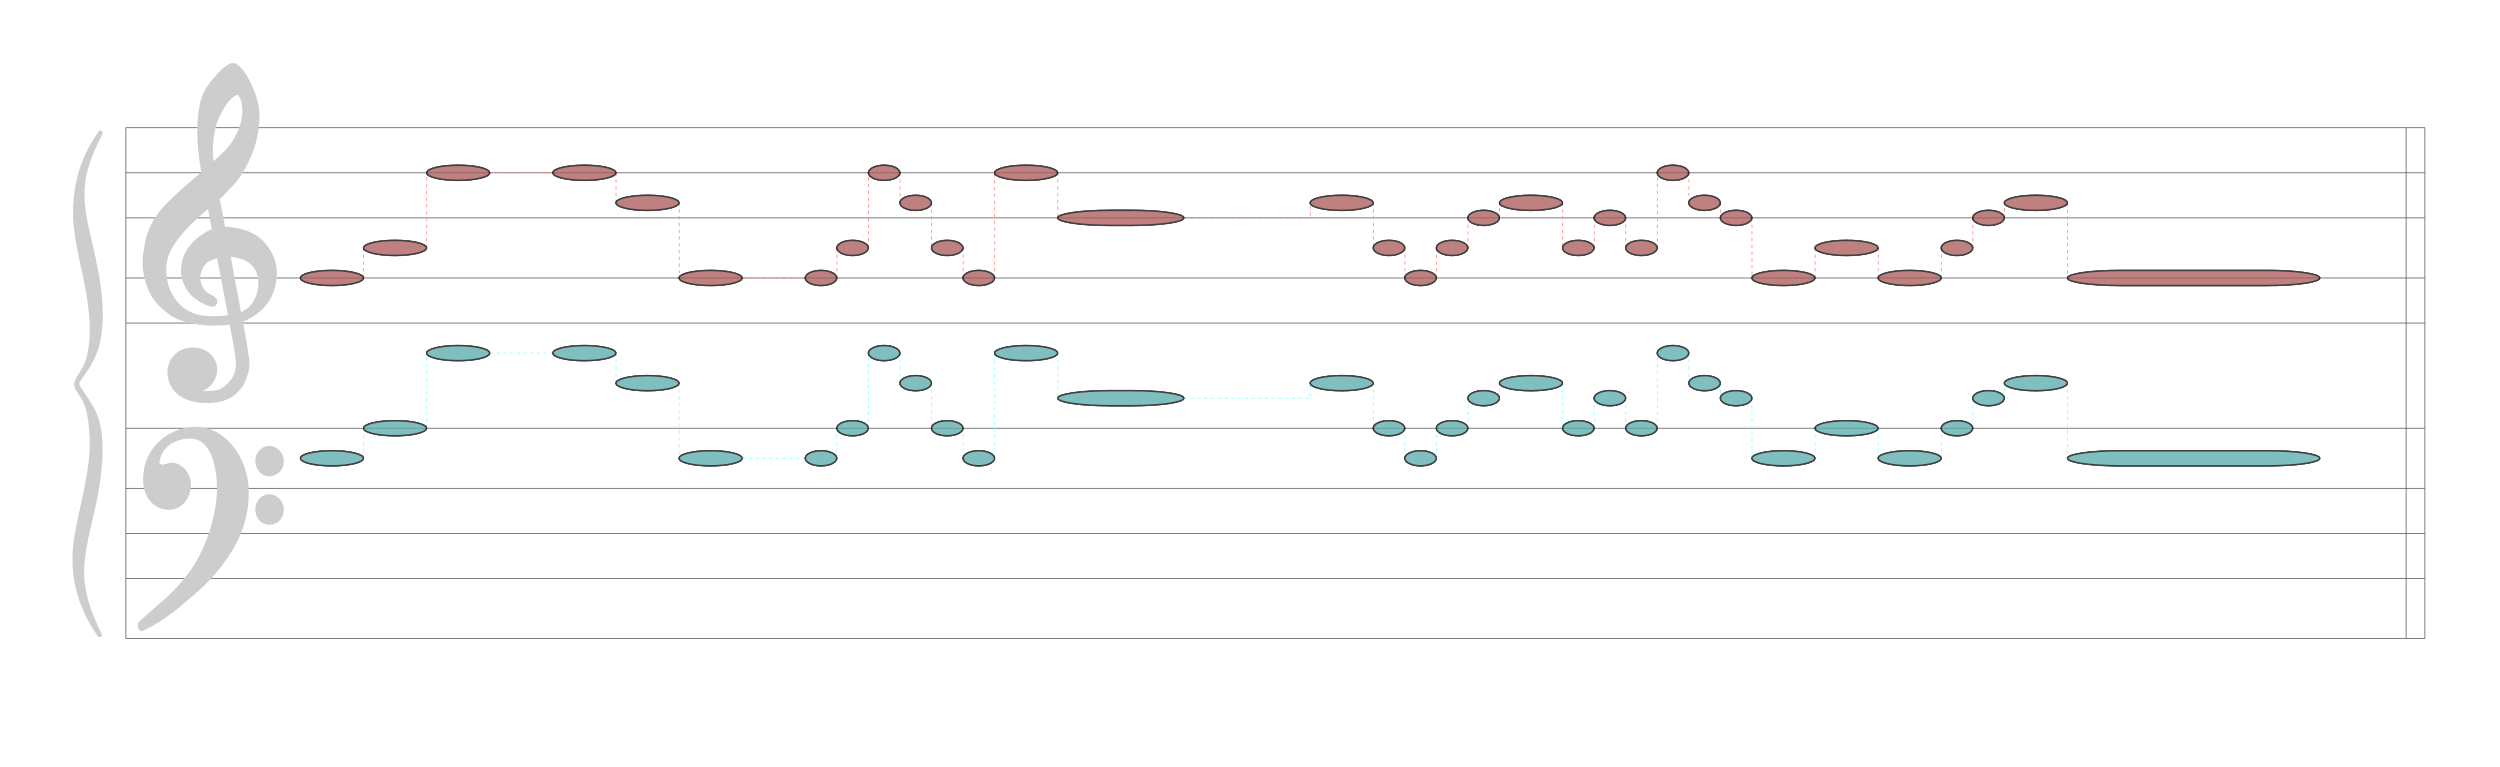
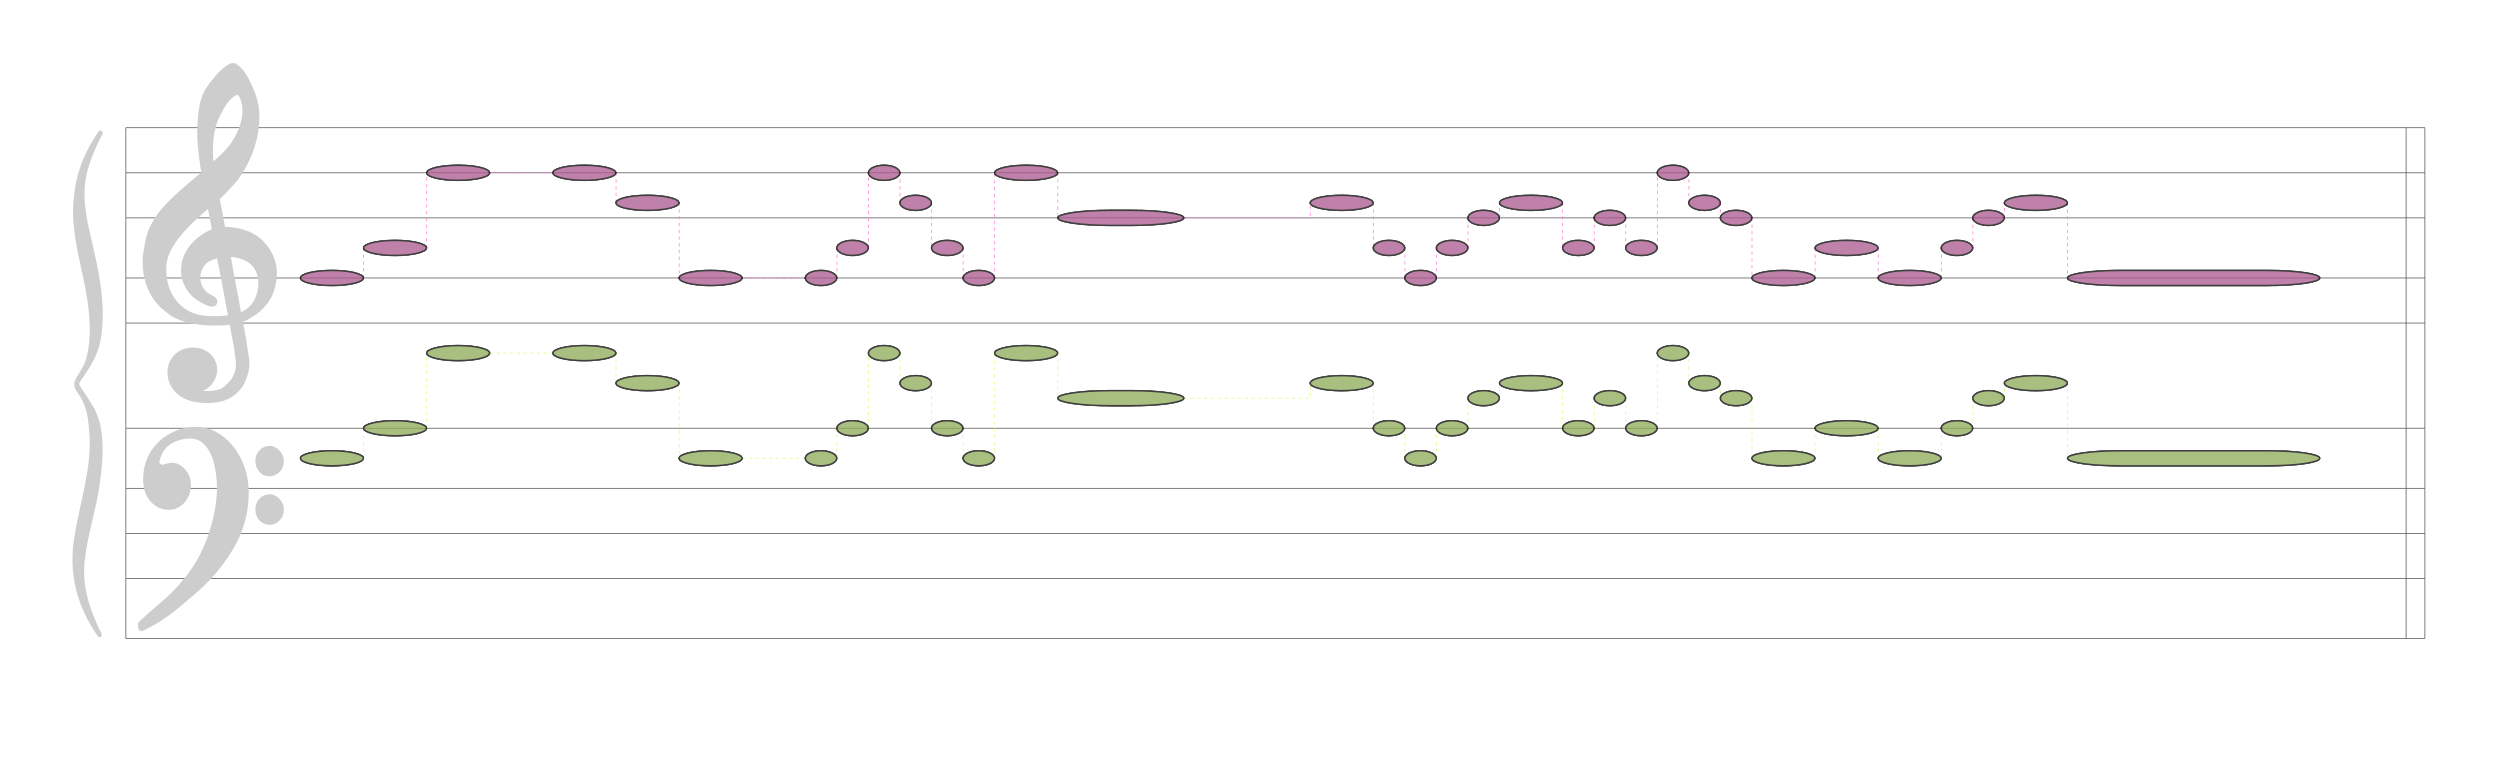
<svg xmlns="http://www.w3.org/2000/svg" version="1.1" viewPort="0 40 38.395 41" viewBox="-200 -50 1663.82 510" width="1663.82" height="510">
  <filter id="constantOpacity">
    <feComponentTransfer>
      <feFuncA type="table" tableValues="0 .5 .5" />
    </feComponentTransfer>
  </filter>
  <g transform="scale(35, -10) translate(0, -81)">
    <g class="staff-lines" stroke-width="0.5" stroke="#555555">
      <path vector-effect="non-scaling-stroke" d="M-3.321 64.5 L40.395 64.5" />
      <path vector-effect="non-scaling-stroke" d="M-3.321 67.5 L40.395 67.5" />
      <path vector-effect="non-scaling-stroke" d="M-3.321 71.5 L40.395 71.5" />
      <path vector-effect="non-scaling-stroke" d="M-3.321 74.5 L40.395 74.5" />
      <path vector-effect="non-scaling-stroke" d="M-3.321 77.5 L40.395 77.5" />
      <path vector-effect="non-scaling-stroke" d="M-3.321 43.5 L40.395 43.5" />
      <path vector-effect="non-scaling-stroke" d="M-3.321 47.5 L40.395 47.5" />
      <path vector-effect="non-scaling-stroke" d="M-3.321 50.5 L40.395 50.5" />
      <path vector-effect="non-scaling-stroke" d="M-3.321 53.5 L40.395 53.5" />
      <path vector-effect="non-scaling-stroke" d="M-3.321 57.5 L40.395 57.5" />
      <path vector-effect="non-scaling-stroke" d="M40.038,43.5 L40.038,77.5" />
      <path vector-effect="non-scaling-stroke" d="M40.395,43.5 L40.395,77.5" />
      <path vector-effect="non-scaling-stroke" d="M-3.321,43.5 L-3.321,77.5 z" />
    </g>
    <g transform="scale(0.714286, 1)">
      <g vector-effect="non-scaling-stroke" class="treble-clef" stroke="#cdcdcd" stroke-width="3" fill="#cdcdcd" transform="translate(-17.25, 5.15) scale(0.06, 0.07)">
        <path vector-effect="non-scaling-stroke" d="M250.026,1080.111c-2.375-5.813-4.501-12.037-5.616-19.656c-1.07-7.32-1.387-15.609-1.62-23.113    c-0.426-13.713,0.409-28.548,1.296-41.038c0.132-1.861,0.517-3.882,0.432-5.183c-0.118-1.794-1.622-3.834-2.484-5.401    c-4.551-8.266-9.023-16.291-13.176-25.488c-3.56-7.883-6.46-16.235-8.316-27.648c-1.087-6.682-1.406-14.26-2.053-21.816   c0-3.313,0-6.623,0-9.936c0.817-17.854,4.099-30.916,9.396-39.743c1.084-1.808,2.228-3.951,3.24-5.186    c6.218-7.579,16.081-9.873,25.812-7.343c0.598-8.887,1.858-19.53,2.376-28.944c0.193-3.49,0.54-7.194,0.54-10.368    c-0.003-13.193-3.44-20.603-7.452-26.135c-3.645-2.613-9.925-3.099-13.176,0.43c4.904-0.174,8.174,5.425,9.612,12.744    c2.427,12.351-1.738,24.386-7.344,25.918c-8.458,2.316-13.738-12.691-11.556-28.295c1.622-11.598,6.603-18.42,13.176-19.655    c5.073-0.956,10.149,0.426,13.608,5.399c1.988,2.858,4.009,7.685,4.968,11.879c1.246,5.448,2.18,12.212,2.16,18.792    c-0.01,3.246-0.453,6.761-0.648,10.152c-0.614,10.689-1.579,19.729-2.376,29.812c6.095,5.437,10.941,13.432,13.392,25.704    c1.302,6.52,2.035,15.517,1.727,23.111c-0.375,9.302-2.565,17.712-5.183,23.975c-3.863,9.248-9.852,13.985-17.604,14.257    c-0.849,9.749-1.633,19.633-2.593,29.159c2.376,4.619,4.55,9.643,6.805,14.906c2.185,5.095,3.892,11.286,5.508,17.712    c2.98,11.855,5.576,29.004,5.4,46.44c-0.102,10.157-1.538,19.319-3.24,27.215c-1.691,7.847-3.557,15.81-6.912,20.089    c-0.36,0-0.72,0-1.08,0C254.113,1090.306,252.068,1085.104,250.026,1080.111z M248.19,997.6    c-1.362,15.429-0.295,36.475,2.7,48.384c1.367,5.441,2.426,10.329,4.428,15.122c0.854,2.04,3.006,5.909,4.104,5.83    c2.104-0.153,3.064-9.245,3.24-13.824c0.542-14.092-2.623-28.387-5.832-37.366C254.247,1008.515,250.911,1002.572,248.19,997.6z     M249.27,935.823c-6.565-5.809-13.02-17.569-13.716-34.776c-0.425-10.517,1.463-18.693,3.888-24.624    c1.422-3.478,3.789-6.692,6.156-9.072c1.287-1.293,4.09-3.666,3.996,1.296c-0.048,2.584-2.504,4.06-3.888,6.263    c-2.557,4.079-4.489,12.399-3.348,21.385c0.481,3.784,1.636,7.983,2.808,10.153c1.458,2.697,3.725,4.34,6.048,5.615    c1.987-19.137,3.451-39.323,5.292-58.753c-4.493-1.347-9.224-1.49-13.068-0.213c-6.922,2.298-11.753,12.045-14.256,23.111    c-1.838,8.128-2.944,20.546-1.837,31.752c0.529,5.353,1.939,11.271,3.348,15.984c4.113,13.751,11.055,26.606,16.308,36.289    C247.971,952.523,248.466,943.862,249.27,935.823z M260.286,855.473c-1.479,19.361-3.545,38.701-4.86,57.671    c5.07-0.638,9.023-3.541,11.556-9.718c4.25-10.369,3.378-29.217-0.648-39.53C264.924,860.283,262.694,856.868,260.286,855.473z" />
      </g>
      <g class="bass-clef" fill="#cdcdcd" stroke="#cdcdcd" transform="scale(1.02, 1) translate(-0.25, 0.25)" stroke-width="3">
        <g transform="matrix(0.1835537,0,0,0.1830159,-98.29797,-1128.841)">
          <path vector-effect="non-scaling-stroke" d="M514.308,6407.837c3.419,4.086,5.655,9.64,7.124,12.803     c2.204,4.648,4.046,10.097,5.538,16.384c1.492,6.287,2.238,13.068,2.238,20.385c0,4.115-0.338,7.925-0.991,11.507     c-0.653,3.543-1.527,6.4-2.647,8.459c-1.108,2.095-2.297,3.125-3.545,3.125c-1.142,0-2.262-0.687-3.369-2.135     c-1.119-1.41-2.029-3.505-2.752-6.325c-0.711-2.819-1.073-6.135-1.073-9.982c0-3.011,0.326-5.411,0.968-7.317     c0.653-1.867,1.446-2.78,2.379-2.78c0.513,0,0.991,0.342,1.422,1.104c0.431,0.724,0.769,1.753,1.014,3.011     c0.245,1.257,0.373,2.628,0.373,4.077c0,2.019-0.245,3.733-0.735,5.144c-0.501,1.41-1.049,2.132-1.667,2.132     c-0.21,0-0.466-0.152-0.781-0.38c-0.303-0.229-0.501-0.342-0.571-0.342c-0.14,0-0.292,0.152-0.466,0.495     c-0.175,0.342-0.268,0.799-0.292,1.41c0.07,0.495,0.117,0.838,0.117,1.104c0.338,2.896,0.944,4.953,1.796,6.249     c0.863,1.258,1.784,1.905,2.763,1.905c1.014,0,1.83-0.953,2.46-2.858c0.63-1.943,1.073-4.344,1.329-7.277     c0.268-2.896,0.396-5.981,0.396-9.22c-0.035-3.468-0.221-7.125-0.583-10.897c-0.361-3.81-0.804-7.163-1.317-10.059     c-0.653-3.925-1.458-7.468-2.414-10.593c-0.956-3.124-1.889-5.752-2.775-7.849c-0.886-2.133-2.731-5.973-4.104-9.297     C514,6409.468,514.126,6407.62,514.308,6407.837z" />
          <path vector-effect="non-scaling-stroke" d="M531.259,6465.557c0.313-0.979,0.705-1.415,1.189-1.415     c0.457,0,0.862,0.436,1.228,1.306c0.339,0.908,0.522,2.032,0.522,3.339c0,1.233-0.17,2.358-0.522,3.302     c-0.353,0.979-0.745,1.488-1.163,1.488c-0.483,0-0.888-0.436-1.215-1.343c-0.34-0.871-0.509-1.958-0.509-3.266     C530.789,6467.626,530.945,6466.5,531.259,6465.557z" />
          <path vector-effect="non-scaling-stroke" d="M531.272,6447.847c0.327-0.871,0.732-1.342,1.241-1.342     c0.457,0,0.849,0.471,1.189,1.378c0.327,0.908,0.497,2.033,0.497,3.447c0,1.162-0.183,2.214-0.522,3.193     c-0.366,0.98-0.745,1.452-1.163,1.452c-0.509,0-0.914-0.436-1.241-1.343c-0.313-0.87-0.483-1.996-0.483-3.301     C530.789,6449.879,530.958,6448.717,531.272,6447.847z" />
        </g>
      </g>
    </g>
    <g transform="scale(0.714286, 1)">
      <g class="brace" transform="rotate(0.2) translate(30.5,-324) scale(1,-1) scale(.0175)">
        <path vector-effect="non-scaling-stroke" stroke="#cdcdcd" fill="#cdcdcd" stroke-width="3" stroke-linejoin="round" d="M-2031.812-22924.453    c-24.919,88.91-36.494,171.418-39.024,279.09c-2.379,101.156,9.877,207.264,16.991,305.533    c6.605,91.162,10.955,191.51-0.048,282.248c-2.757,22.732-8.614,43.227-13.597,63.254c-8.261,33.207-2.886,38.68,5.136,72.111    c10.485,43.689,11.808,90.887,13.172,140.795c3.604,132-16.215,270.613-24.675,400.074    c-8.818,134.883,3.651,255.861,34.113,366.164c-17.906-92.289-29.886-179.082-25.068-283.635    c4.572-99.275,18.379-195.207,24.078-294.23c5.11-88.826,9.914-203.154-8.344-284.342c-4.91-21.82-10.217-42.227-15.835-62.98    c-9.146-33.812-7.235-31.322,2.353-65.664c11.021-39.504,20.774-80.965,24.589-128.662c10.5-131.361-2.347-271.072-13.816-398.416    c-5.957-66.148-10.878-134.006-7.34-202.238C-2055.575-22803.877-2044.086-22863.117-2031.812-22924.453L-2031.812-22924.453z" />
      </g>
    </g>
    <g style="stroke-width:1; stroke:black;">
-       <g class="note-lines track-2" fill="none" stroke="hsl(180, 100%, 75%)" stroke-dasharray="2.25" vector-effect="non-scaling-stroke" stroke-width="0.5">
+       <g class="note-lines track-2" fill="none" stroke="hsl(80, 100%, 75%)" stroke-dasharray="2.25" vector-effect="non-scaling-stroke" stroke-width="0.5">
        <path vector-effect="non-scaling-stroke" d=" M1.195 55.5 L1.2 55.5 L1.2 57.5" />
        <path vector-effect="non-scaling-stroke" d=" M2.395 57.5 L2.4 57.5 L2.4 62.5" />
        <path vector-effect="non-scaling-stroke" d=" M3.595 62.5 L4.8 62.5 L4.8 62.5" />
        <path vector-effect="non-scaling-stroke" d=" M5.995 62.5 L6 62.5 L6 60.5" />
        <path vector-effect="non-scaling-stroke" d=" M7.195 60.5 L7.2 60.5 L7.2 55.5" />
        <path vector-effect="non-scaling-stroke" d=" M8.395 55.5 L9.6 55.5 L9.6 55.5" />
        <path vector-effect="non-scaling-stroke" d=" M10.195 55.5 L10.2 55.5 L10.2 57.5" />
        <path vector-effect="non-scaling-stroke" d=" M10.795 57.5 L10.8 57.5 L10.8 62.5" />
        <path vector-effect="non-scaling-stroke" d=" M11.395 62.5 L11.4 62.5 L11.4 60.5" />
        <path vector-effect="non-scaling-stroke" d=" M11.995 60.5 L12 60.5 L12 57.5" />
        <path vector-effect="non-scaling-stroke" d=" M12.595 57.5 L12.6 57.5 L12.6 55.5" />
        <path vector-effect="non-scaling-stroke" d=" M13.195 55.5 L13.2 55.5 L13.2 62.5" />
        <path vector-effect="non-scaling-stroke" d=" M14.395 62.5 L14.4 62.5 L14.4 59.5" />
        <path vector-effect="non-scaling-stroke" d=" M16.795 59.5 L19.2 59.5 L19.2 60.5" />
        <path vector-effect="non-scaling-stroke" d=" M20.395 60.5 L20.4 60.5 L20.4 57.5" />
        <path vector-effect="non-scaling-stroke" d=" M20.995 57.5 L21 57.5 L21 55.5" />
        <path vector-effect="non-scaling-stroke" d=" M21.595 55.5 L21.6 55.5 L21.6 57.5" />
        <path vector-effect="non-scaling-stroke" d=" M22.195 57.5 L22.2 57.5 L22.2 59.5" />
        <path vector-effect="non-scaling-stroke" d=" M22.795 59.5 L22.8 59.5 L22.8 60.5" />
        <path vector-effect="non-scaling-stroke" d=" M23.995 60.5 L24 60.5 L24 57.5" />
        <path vector-effect="non-scaling-stroke" d=" M24.595 57.5 L24.6 57.5 L24.6 59.5" />
        <path vector-effect="non-scaling-stroke" d=" M25.195 59.5 L25.2 59.5 L25.2 57.5" />
        <path vector-effect="non-scaling-stroke" d=" M25.795 57.5 L25.8 57.5 L25.8 62.5" />
        <path vector-effect="non-scaling-stroke" d=" M26.395 62.5 L26.4 62.5 L26.4 60.5" />
        <path vector-effect="non-scaling-stroke" d=" M26.995 60.5 L27 60.5 L27 59.5" />
        <path vector-effect="non-scaling-stroke" d=" M27.595 59.5 L27.6 59.5 L27.6 55.5" />
        <path vector-effect="non-scaling-stroke" d=" M28.795 55.5 L28.8 55.5 L28.8 57.5" />
        <path vector-effect="non-scaling-stroke" d=" M29.995 57.5 L30 57.5 L30 55.5" />
        <path vector-effect="non-scaling-stroke" d=" M31.195 55.5 L31.2 55.5 L31.2 57.5" />
        <path vector-effect="non-scaling-stroke" d=" M31.795 57.5 L31.8 57.5 L31.8 59.5" />
        <path vector-effect="non-scaling-stroke" d=" M32.395 59.5 L32.4 59.5 L32.4 60.5" />
        <path vector-effect="non-scaling-stroke" d=" M33.595 60.5 L33.6 60.5 L33.6 55.5" />
      </g>
-       <g class="note-lines track-1" fill="none" stroke="hsl(0, 100%, 75%)" stroke-dasharray="2.25" vector-effect="non-scaling-stroke" stroke-width="0.5">
+       <g class="note-lines track-1" fill="none" stroke="hsl(320, 100%, 75%)" stroke-dasharray="2.25" vector-effect="non-scaling-stroke" stroke-width="0.5">
        <path vector-effect="non-scaling-stroke" d=" M1.195 67.5 L1.2 67.5 L1.2 69.5" />
        <path vector-effect="non-scaling-stroke" d=" M2.395 69.5 L2.4 69.5 L2.4 74.5" />
        <path vector-effect="non-scaling-stroke" d=" M3.595 74.5 L4.8 74.5 L4.8 74.5" />
        <path vector-effect="non-scaling-stroke" d=" M5.995 74.5 L6 74.5 L6 72.5" />
        <path vector-effect="non-scaling-stroke" d=" M7.195 72.5 L7.2 72.5 L7.2 67.5" />
        <path vector-effect="non-scaling-stroke" d=" M8.395 67.5 L9.6 67.5 L9.6 67.5" />
        <path vector-effect="non-scaling-stroke" d=" M10.195 67.5 L10.2 67.5 L10.2 69.5" />
        <path vector-effect="non-scaling-stroke" d=" M10.795 69.5 L10.8 69.5 L10.8 74.5" />
        <path vector-effect="non-scaling-stroke" d=" M11.395 74.5 L11.4 74.5 L11.4 72.5" />
        <path vector-effect="non-scaling-stroke" d=" M11.995 72.5 L12 72.5 L12 69.5" />
        <path vector-effect="non-scaling-stroke" d=" M12.595 69.5 L12.6 69.5 L12.6 67.5" />
        <path vector-effect="non-scaling-stroke" d=" M13.195 67.5 L13.2 67.5 L13.2 74.5" />
        <path vector-effect="non-scaling-stroke" d=" M14.395 74.5 L14.4 74.5 L14.4 71.5" />
        <path vector-effect="non-scaling-stroke" d=" M16.795 71.5 L19.2 71.5 L19.2 72.5" />
        <path vector-effect="non-scaling-stroke" d=" M20.395 72.5 L20.4 72.5 L20.4 69.5" />
        <path vector-effect="non-scaling-stroke" d=" M20.995 69.5 L21 69.5 L21 67.5" />
        <path vector-effect="non-scaling-stroke" d=" M21.595 67.5 L21.6 67.5 L21.6 69.5" />
        <path vector-effect="non-scaling-stroke" d=" M22.195 69.5 L22.2 69.5 L22.2 71.5" />
        <path vector-effect="non-scaling-stroke" d=" M22.795 71.5 L22.8 71.5 L22.8 72.5" />
        <path vector-effect="non-scaling-stroke" d=" M23.995 72.5 L24 72.5 L24 69.5" />
        <path vector-effect="non-scaling-stroke" d=" M24.595 69.5 L24.6 69.5 L24.6 71.5" />
        <path vector-effect="non-scaling-stroke" d=" M25.195 71.5 L25.2 71.5 L25.2 69.5" />
        <path vector-effect="non-scaling-stroke" d=" M25.795 69.5 L25.8 69.5 L25.8 74.5" />
        <path vector-effect="non-scaling-stroke" d=" M26.395 74.5 L26.4 74.5 L26.4 72.5" />
        <path vector-effect="non-scaling-stroke" d=" M26.995 72.5 L27 72.5 L27 71.5" />
        <path vector-effect="non-scaling-stroke" d=" M27.595 71.5 L27.6 71.5 L27.6 67.5" />
        <path vector-effect="non-scaling-stroke" d=" M28.795 67.5 L28.8 67.5 L28.8 69.5" />
        <path vector-effect="non-scaling-stroke" d=" M29.995 69.5 L30 69.5 L30 67.5" />
        <path vector-effect="non-scaling-stroke" d=" M31.195 67.5 L31.2 67.5 L31.2 69.5" />
        <path vector-effect="non-scaling-stroke" d=" M31.795 69.5 L31.8 69.5 L31.8 71.5" />
        <path vector-effect="non-scaling-stroke" d=" M32.395 71.5 L32.4 71.5 L32.4 72.5" />
        <path vector-effect="non-scaling-stroke" d=" M33.595 72.5 L33.6 72.5 L33.6 67.5" />
      </g>
      <g opacity="0.5" class="note-backdrops track-2" style="fill:black;">
        <g class="note key-55 ont-0d000 offt-1d195 minima">
          <rect vector-effect="non-scaling-stroke" rx="1" ry="1" x="0" y="55" width="1.195" height="1" />
        </g>
        <g class="note key-57 ont-1d200 offt-2d395">
          <rect vector-effect="non-scaling-stroke" rx="1" ry="1" x="1.2" y="57" width="1.195" height="1" />
        </g>
        <g class="note key-62 ont-2d400 offt-3d595 maxima">
          <rect vector-effect="non-scaling-stroke" rx="1" ry="1" x="2.4" y="62" width="1.195" height="1" />
        </g>
        <g class="note key-62 ont-4d800 offt-5d995 maxima">
          <rect vector-effect="non-scaling-stroke" rx="1" ry="1" x="4.8" y="62" width="1.195" height="1" />
        </g>
        <g class="note key-60 ont-6d000 offt-7d195">
          <rect vector-effect="non-scaling-stroke" rx="1" ry="1" x="6" y="60" width="1.195" height="1" />
        </g>
        <g class="note key-55 ont-7d200 offt-8d395 minima">
          <rect vector-effect="non-scaling-stroke" rx="1" ry="1" x="7.2" y="55" width="1.195" height="1" />
        </g>
        <g class="note key-55 ont-9d600 offt-10d195 minima">
          <rect vector-effect="non-scaling-stroke" rx="1" ry="1" x="9.6" y="55" width="0.595" height="1" />
        </g>
        <g class="note key-57 ont-10d200 offt-10d795">
          <rect vector-effect="non-scaling-stroke" rx="1" ry="1" x="10.2" y="57" width="0.595" height="1" />
        </g>
        <g class="note key-62 ont-10d800 offt-11d395 maxima">
          <rect vector-effect="non-scaling-stroke" rx="1" ry="1" x="10.8" y="62" width="0.595" height="1" />
        </g>
        <g class="note key-60 ont-11d400 offt-11d995">
          <rect vector-effect="non-scaling-stroke" rx="1" ry="1" x="11.4" y="60" width="0.595" height="1" />
        </g>
        <g class="note key-57 ont-12d000 offt-12d595">
          <rect vector-effect="non-scaling-stroke" rx="1" ry="1" x="12" y="57" width="0.595" height="1" />
        </g>
        <g class="note key-55 ont-12d600 offt-13d195 minima">
          <rect vector-effect="non-scaling-stroke" rx="1" ry="1" x="12.6" y="55" width="0.595" height="1" />
        </g>
        <g class="note key-62 ont-13d200 offt-14d395 maxima">
          <rect vector-effect="non-scaling-stroke" rx="1" ry="1" x="13.2" y="62" width="1.195" height="1" />
        </g>
        <g class="note key-59 ont-14d400 offt-16d795">
          <rect vector-effect="non-scaling-stroke" rx="1" ry="1" x="14.4" y="59" width="2.395" height="1" />
        </g>
        <g class="note key-60 ont-19d200 offt-20d395">
          <rect vector-effect="non-scaling-stroke" rx="1" ry="1" x="19.2" y="60" width="1.195" height="1" />
        </g>
        <g class="note key-57 ont-20d400 offt-20d995">
          <rect vector-effect="non-scaling-stroke" rx="1" ry="1" x="20.4" y="57" width="0.595" height="1" />
        </g>
        <g class="note key-55 ont-21d000 offt-21d595 minima">
          <rect vector-effect="non-scaling-stroke" rx="1" ry="1" x="21" y="55" width="0.595" height="1" />
        </g>
        <g class="note key-57 ont-21d600 offt-22d195">
          <rect vector-effect="non-scaling-stroke" rx="1" ry="1" x="21.6" y="57" width="0.595" height="1" />
        </g>
        <g class="note key-59 ont-22d200 offt-22d795">
          <rect vector-effect="non-scaling-stroke" rx="1" ry="1" x="22.2" y="59" width="0.595" height="1" />
        </g>
        <g class="note key-60 ont-22d800 offt-23d995">
          <rect vector-effect="non-scaling-stroke" rx="1" ry="1" x="22.8" y="60" width="1.195" height="1" />
        </g>
        <g class="note key-57 ont-24d000 offt-24d595">
          <rect vector-effect="non-scaling-stroke" rx="1" ry="1" x="24" y="57" width="0.595" height="1" />
        </g>
        <g class="note key-59 ont-24d600 offt-25d195">
          <rect vector-effect="non-scaling-stroke" rx="1" ry="1" x="24.6" y="59" width="0.595" height="1" />
        </g>
        <g class="note key-57 ont-25d200 offt-25d795">
          <rect vector-effect="non-scaling-stroke" rx="1" ry="1" x="25.2" y="57" width="0.595" height="1" />
        </g>
        <g class="note key-62 ont-25d800 offt-26d395 maxima">
          <rect vector-effect="non-scaling-stroke" rx="1" ry="1" x="25.8" y="62" width="0.595" height="1" />
        </g>
        <g class="note key-60 ont-26d400 offt-26d995">
          <rect vector-effect="non-scaling-stroke" rx="1" ry="1" x="26.4" y="60" width="0.595" height="1" />
        </g>
        <g class="note key-59 ont-27d000 offt-27d595">
          <rect vector-effect="non-scaling-stroke" rx="1" ry="1" x="27" y="59" width="0.595" height="1" />
        </g>
        <g class="note key-55 ont-27d600 offt-28d795 minima">
          <rect vector-effect="non-scaling-stroke" rx="1" ry="1" x="27.6" y="55" width="1.195" height="1" />
        </g>
        <g class="note key-57 ont-28d800 offt-29d995">
          <rect vector-effect="non-scaling-stroke" rx="1" ry="1" x="28.8" y="57" width="1.195" height="1" />
        </g>
        <g class="note key-55 ont-30d000 offt-31d195 minima">
          <rect vector-effect="non-scaling-stroke" rx="1" ry="1" x="30" y="55" width="1.195" height="1" />
        </g>
        <g class="note key-57 ont-31d200 offt-31d795">
          <rect vector-effect="non-scaling-stroke" rx="1" ry="1" x="31.2" y="57" width="0.595" height="1" />
        </g>
        <g class="note key-59 ont-31d800 offt-32d395">
          <rect vector-effect="non-scaling-stroke" rx="1" ry="1" x="31.8" y="59" width="0.595" height="1" />
        </g>
        <g class="note key-60 ont-32d400 offt-33d595">
          <rect vector-effect="non-scaling-stroke" rx="1" ry="1" x="32.4" y="60" width="1.195" height="1" />
        </g>
        <g class="note key-55 ont-33d600 offt-38d395 minima">
          <rect vector-effect="non-scaling-stroke" rx="1" ry="1" x="33.6" y="55" width="4.795" height="1" />
        </g>
      </g>
      <g opacity="0.5" class="note-backdrops track-1" style="fill:black;">
        <g class="note key-67 ont-0d000 offt-1d195 minima">
          <rect vector-effect="non-scaling-stroke" rx="1" ry="1" x="0" y="67" width="1.195" height="1" />
        </g>
        <g class="note key-69 ont-1d200 offt-2d395">
          <rect vector-effect="non-scaling-stroke" rx="1" ry="1" x="1.2" y="69" width="1.195" height="1" />
        </g>
        <g class="note key-74 ont-2d400 offt-3d595 maxima">
          <rect vector-effect="non-scaling-stroke" rx="1" ry="1" x="2.4" y="74" width="1.195" height="1" />
        </g>
        <g class="note key-74 ont-4d800 offt-5d995 maxima">
          <rect vector-effect="non-scaling-stroke" rx="1" ry="1" x="4.8" y="74" width="1.195" height="1" />
        </g>
        <g class="note key-72 ont-6d000 offt-7d195">
          <rect vector-effect="non-scaling-stroke" rx="1" ry="1" x="6" y="72" width="1.195" height="1" />
        </g>
        <g class="note key-67 ont-7d200 offt-8d395 minima">
          <rect vector-effect="non-scaling-stroke" rx="1" ry="1" x="7.2" y="67" width="1.195" height="1" />
        </g>
        <g class="note key-67 ont-9d600 offt-10d195 minima">
          <rect vector-effect="non-scaling-stroke" rx="1" ry="1" x="9.6" y="67" width="0.595" height="1" />
        </g>
        <g class="note key-69 ont-10d200 offt-10d795">
          <rect vector-effect="non-scaling-stroke" rx="1" ry="1" x="10.2" y="69" width="0.595" height="1" />
        </g>
        <g class="note key-74 ont-10d800 offt-11d395 maxima">
          <rect vector-effect="non-scaling-stroke" rx="1" ry="1" x="10.8" y="74" width="0.595" height="1" />
        </g>
        <g class="note key-72 ont-11d400 offt-11d995">
          <rect vector-effect="non-scaling-stroke" rx="1" ry="1" x="11.4" y="72" width="0.595" height="1" />
        </g>
        <g class="note key-69 ont-12d000 offt-12d595">
          <rect vector-effect="non-scaling-stroke" rx="1" ry="1" x="12" y="69" width="0.595" height="1" />
        </g>
        <g class="note key-67 ont-12d600 offt-13d195 minima">
          <rect vector-effect="non-scaling-stroke" rx="1" ry="1" x="12.6" y="67" width="0.595" height="1" />
        </g>
        <g class="note key-74 ont-13d200 offt-14d395 maxima">
          <rect vector-effect="non-scaling-stroke" rx="1" ry="1" x="13.2" y="74" width="1.195" height="1" />
        </g>
        <g class="note key-71 ont-14d400 offt-16d795">
          <rect vector-effect="non-scaling-stroke" rx="1" ry="1" x="14.4" y="71" width="2.395" height="1" />
        </g>
        <g class="note key-72 ont-19d200 offt-20d395">
          <rect vector-effect="non-scaling-stroke" rx="1" ry="1" x="19.2" y="72" width="1.195" height="1" />
        </g>
        <g class="note key-69 ont-20d400 offt-20d995">
          <rect vector-effect="non-scaling-stroke" rx="1" ry="1" x="20.4" y="69" width="0.595" height="1" />
        </g>
        <g class="note key-67 ont-21d000 offt-21d595 minima">
          <rect vector-effect="non-scaling-stroke" rx="1" ry="1" x="21" y="67" width="0.595" height="1" />
        </g>
        <g class="note key-69 ont-21d600 offt-22d195">
          <rect vector-effect="non-scaling-stroke" rx="1" ry="1" x="21.6" y="69" width="0.595" height="1" />
        </g>
        <g class="note key-71 ont-22d200 offt-22d795">
          <rect vector-effect="non-scaling-stroke" rx="1" ry="1" x="22.2" y="71" width="0.595" height="1" />
        </g>
        <g class="note key-72 ont-22d800 offt-23d995">
          <rect vector-effect="non-scaling-stroke" rx="1" ry="1" x="22.8" y="72" width="1.195" height="1" />
        </g>
        <g class="note key-69 ont-24d000 offt-24d595">
          <rect vector-effect="non-scaling-stroke" rx="1" ry="1" x="24" y="69" width="0.595" height="1" />
        </g>
        <g class="note key-71 ont-24d600 offt-25d195">
          <rect vector-effect="non-scaling-stroke" rx="1" ry="1" x="24.6" y="71" width="0.595" height="1" />
        </g>
        <g class="note key-69 ont-25d200 offt-25d795">
          <rect vector-effect="non-scaling-stroke" rx="1" ry="1" x="25.2" y="69" width="0.595" height="1" />
        </g>
        <g class="note key-74 ont-25d800 offt-26d395 maxima">
          <rect vector-effect="non-scaling-stroke" rx="1" ry="1" x="25.8" y="74" width="0.595" height="1" />
        </g>
        <g class="note key-72 ont-26d400 offt-26d995">
          <rect vector-effect="non-scaling-stroke" rx="1" ry="1" x="26.4" y="72" width="0.595" height="1" />
        </g>
        <g class="note key-71 ont-27d000 offt-27d595">
          <rect vector-effect="non-scaling-stroke" rx="1" ry="1" x="27" y="71" width="0.595" height="1" />
        </g>
        <g class="note key-67 ont-27d600 offt-28d795 minima">
          <rect vector-effect="non-scaling-stroke" rx="1" ry="1" x="27.6" y="67" width="1.195" height="1" />
        </g>
        <g class="note key-69 ont-28d800 offt-29d995">
          <rect vector-effect="non-scaling-stroke" rx="1" ry="1" x="28.8" y="69" width="1.195" height="1" />
        </g>
        <g class="note key-67 ont-30d000 offt-31d195 minima">
          <rect vector-effect="non-scaling-stroke" rx="1" ry="1" x="30" y="67" width="1.195" height="1" />
        </g>
        <g class="note key-69 ont-31d200 offt-31d795">
          <rect vector-effect="non-scaling-stroke" rx="1" ry="1" x="31.2" y="69" width="0.595" height="1" />
        </g>
        <g class="note key-71 ont-31d800 offt-32d395">
          <rect vector-effect="non-scaling-stroke" rx="1" ry="1" x="31.8" y="71" width="0.595" height="1" />
        </g>
        <g class="note key-72 ont-32d400 offt-33d595">
          <rect vector-effect="non-scaling-stroke" rx="1" ry="1" x="32.4" y="72" width="1.195" height="1" />
        </g>
        <g class="note key-67 ont-33d600 offt-38d395 minima">
          <rect vector-effect="non-scaling-stroke" rx="1" ry="1" x="33.6" y="67" width="4.795" height="1" />
        </g>
      </g>
-       <g class="track-2" filter="url(#constantOpacity)" style="opacity:1; fill:hsl(180, 100%, 75%);">
+       <g class="track-2" filter="url(#constantOpacity)" style="opacity:1; fill:hsl(80, 100%, 75%);">
        <g class="note key-55 ont-0d000 offt-1d195 minima">
          <rect vector-effect="non-scaling-stroke" rx="1" ry="1" x="0" y="55" width="1.195" height="1" />
        </g>
        <g class="note key-57 ont-1d200 offt-2d395">
          <rect vector-effect="non-scaling-stroke" rx="1" ry="1" x="1.2" y="57" width="1.195" height="1" />
        </g>
        <g class="note key-62 ont-2d400 offt-3d595 maxima">
          <rect vector-effect="non-scaling-stroke" rx="1" ry="1" x="2.4" y="62" width="1.195" height="1" />
        </g>
        <g class="note key-62 ont-4d800 offt-5d995 maxima">
          <rect vector-effect="non-scaling-stroke" rx="1" ry="1" x="4.8" y="62" width="1.195" height="1" />
        </g>
        <g class="note key-60 ont-6d000 offt-7d195">
          <rect vector-effect="non-scaling-stroke" rx="1" ry="1" x="6" y="60" width="1.195" height="1" />
        </g>
        <g class="note key-55 ont-7d200 offt-8d395 minima">
          <rect vector-effect="non-scaling-stroke" rx="1" ry="1" x="7.2" y="55" width="1.195" height="1" />
        </g>
        <g class="note key-55 ont-9d600 offt-10d195 minima">
          <rect vector-effect="non-scaling-stroke" rx="1" ry="1" x="9.6" y="55" width="0.595" height="1" />
        </g>
        <g class="note key-57 ont-10d200 offt-10d795">
          <rect vector-effect="non-scaling-stroke" rx="1" ry="1" x="10.2" y="57" width="0.595" height="1" />
        </g>
        <g class="note key-62 ont-10d800 offt-11d395 maxima">
          <rect vector-effect="non-scaling-stroke" rx="1" ry="1" x="10.8" y="62" width="0.595" height="1" />
        </g>
        <g class="note key-60 ont-11d400 offt-11d995">
          <rect vector-effect="non-scaling-stroke" rx="1" ry="1" x="11.4" y="60" width="0.595" height="1" />
        </g>
        <g class="note key-57 ont-12d000 offt-12d595">
          <rect vector-effect="non-scaling-stroke" rx="1" ry="1" x="12" y="57" width="0.595" height="1" />
        </g>
        <g class="note key-55 ont-12d600 offt-13d195 minima">
          <rect vector-effect="non-scaling-stroke" rx="1" ry="1" x="12.6" y="55" width="0.595" height="1" />
        </g>
        <g class="note key-62 ont-13d200 offt-14d395 maxima">
          <rect vector-effect="non-scaling-stroke" rx="1" ry="1" x="13.2" y="62" width="1.195" height="1" />
        </g>
        <g class="note key-59 ont-14d400 offt-16d795">
          <rect vector-effect="non-scaling-stroke" rx="1" ry="1" x="14.4" y="59" width="2.395" height="1" />
        </g>
        <g class="note key-60 ont-19d200 offt-20d395">
          <rect vector-effect="non-scaling-stroke" rx="1" ry="1" x="19.2" y="60" width="1.195" height="1" />
        </g>
        <g class="note key-57 ont-20d400 offt-20d995">
          <rect vector-effect="non-scaling-stroke" rx="1" ry="1" x="20.4" y="57" width="0.595" height="1" />
        </g>
        <g class="note key-55 ont-21d000 offt-21d595 minima">
          <rect vector-effect="non-scaling-stroke" rx="1" ry="1" x="21" y="55" width="0.595" height="1" />
        </g>
        <g class="note key-57 ont-21d600 offt-22d195">
          <rect vector-effect="non-scaling-stroke" rx="1" ry="1" x="21.6" y="57" width="0.595" height="1" />
        </g>
        <g class="note key-59 ont-22d200 offt-22d795">
          <rect vector-effect="non-scaling-stroke" rx="1" ry="1" x="22.2" y="59" width="0.595" height="1" />
        </g>
        <g class="note key-60 ont-22d800 offt-23d995">
          <rect vector-effect="non-scaling-stroke" rx="1" ry="1" x="22.8" y="60" width="1.195" height="1" />
        </g>
        <g class="note key-57 ont-24d000 offt-24d595">
          <rect vector-effect="non-scaling-stroke" rx="1" ry="1" x="24" y="57" width="0.595" height="1" />
        </g>
        <g class="note key-59 ont-24d600 offt-25d195">
          <rect vector-effect="non-scaling-stroke" rx="1" ry="1" x="24.6" y="59" width="0.595" height="1" />
        </g>
        <g class="note key-57 ont-25d200 offt-25d795">
          <rect vector-effect="non-scaling-stroke" rx="1" ry="1" x="25.2" y="57" width="0.595" height="1" />
        </g>
        <g class="note key-62 ont-25d800 offt-26d395 maxima">
          <rect vector-effect="non-scaling-stroke" rx="1" ry="1" x="25.8" y="62" width="0.595" height="1" />
        </g>
        <g class="note key-60 ont-26d400 offt-26d995">
          <rect vector-effect="non-scaling-stroke" rx="1" ry="1" x="26.4" y="60" width="0.595" height="1" />
        </g>
        <g class="note key-59 ont-27d000 offt-27d595">
          <rect vector-effect="non-scaling-stroke" rx="1" ry="1" x="27" y="59" width="0.595" height="1" />
        </g>
        <g class="note key-55 ont-27d600 offt-28d795 minima">
          <rect vector-effect="non-scaling-stroke" rx="1" ry="1" x="27.6" y="55" width="1.195" height="1" />
        </g>
        <g class="note key-57 ont-28d800 offt-29d995">
          <rect vector-effect="non-scaling-stroke" rx="1" ry="1" x="28.8" y="57" width="1.195" height="1" />
        </g>
        <g class="note key-55 ont-30d000 offt-31d195 minima">
          <rect vector-effect="non-scaling-stroke" rx="1" ry="1" x="30" y="55" width="1.195" height="1" />
        </g>
        <g class="note key-57 ont-31d200 offt-31d795">
          <rect vector-effect="non-scaling-stroke" rx="1" ry="1" x="31.2" y="57" width="0.595" height="1" />
        </g>
        <g class="note key-59 ont-31d800 offt-32d395">
          <rect vector-effect="non-scaling-stroke" rx="1" ry="1" x="31.8" y="59" width="0.595" height="1" />
        </g>
        <g class="note key-60 ont-32d400 offt-33d595">
          <rect vector-effect="non-scaling-stroke" rx="1" ry="1" x="32.4" y="60" width="1.195" height="1" />
        </g>
        <g class="note key-55 ont-33d600 offt-38d395 minima">
          <rect vector-effect="non-scaling-stroke" rx="1" ry="1" x="33.6" y="55" width="4.795" height="1" />
        </g>
      </g>
-       <g class="track-1" filter="url(#constantOpacity)" style="opacity:1; fill:hsl(0, 100%, 75%);">
+       <g class="track-1" filter="url(#constantOpacity)" style="opacity:1; fill:hsl(320, 100%, 75%);">
        <g class="note key-67 ont-0d000 offt-1d195 minima">
          <rect vector-effect="non-scaling-stroke" rx="1" ry="1" x="0" y="67" width="1.195" height="1" />
        </g>
        <g class="note key-69 ont-1d200 offt-2d395">
          <rect vector-effect="non-scaling-stroke" rx="1" ry="1" x="1.2" y="69" width="1.195" height="1" />
        </g>
        <g class="note key-74 ont-2d400 offt-3d595 maxima">
          <rect vector-effect="non-scaling-stroke" rx="1" ry="1" x="2.4" y="74" width="1.195" height="1" />
        </g>
        <g class="note key-74 ont-4d800 offt-5d995 maxima">
          <rect vector-effect="non-scaling-stroke" rx="1" ry="1" x="4.8" y="74" width="1.195" height="1" />
        </g>
        <g class="note key-72 ont-6d000 offt-7d195">
          <rect vector-effect="non-scaling-stroke" rx="1" ry="1" x="6" y="72" width="1.195" height="1" />
        </g>
        <g class="note key-67 ont-7d200 offt-8d395 minima">
          <rect vector-effect="non-scaling-stroke" rx="1" ry="1" x="7.2" y="67" width="1.195" height="1" />
        </g>
        <g class="note key-67 ont-9d600 offt-10d195 minima">
          <rect vector-effect="non-scaling-stroke" rx="1" ry="1" x="9.6" y="67" width="0.595" height="1" />
        </g>
        <g class="note key-69 ont-10d200 offt-10d795">
          <rect vector-effect="non-scaling-stroke" rx="1" ry="1" x="10.2" y="69" width="0.595" height="1" />
        </g>
        <g class="note key-74 ont-10d800 offt-11d395 maxima">
          <rect vector-effect="non-scaling-stroke" rx="1" ry="1" x="10.8" y="74" width="0.595" height="1" />
        </g>
        <g class="note key-72 ont-11d400 offt-11d995">
          <rect vector-effect="non-scaling-stroke" rx="1" ry="1" x="11.4" y="72" width="0.595" height="1" />
        </g>
        <g class="note key-69 ont-12d000 offt-12d595">
          <rect vector-effect="non-scaling-stroke" rx="1" ry="1" x="12" y="69" width="0.595" height="1" />
        </g>
        <g class="note key-67 ont-12d600 offt-13d195 minima">
          <rect vector-effect="non-scaling-stroke" rx="1" ry="1" x="12.6" y="67" width="0.595" height="1" />
        </g>
        <g class="note key-74 ont-13d200 offt-14d395 maxima">
          <rect vector-effect="non-scaling-stroke" rx="1" ry="1" x="13.2" y="74" width="1.195" height="1" />
        </g>
        <g class="note key-71 ont-14d400 offt-16d795">
          <rect vector-effect="non-scaling-stroke" rx="1" ry="1" x="14.4" y="71" width="2.395" height="1" />
        </g>
        <g class="note key-72 ont-19d200 offt-20d395">
          <rect vector-effect="non-scaling-stroke" rx="1" ry="1" x="19.2" y="72" width="1.195" height="1" />
        </g>
        <g class="note key-69 ont-20d400 offt-20d995">
          <rect vector-effect="non-scaling-stroke" rx="1" ry="1" x="20.4" y="69" width="0.595" height="1" />
        </g>
        <g class="note key-67 ont-21d000 offt-21d595 minima">
          <rect vector-effect="non-scaling-stroke" rx="1" ry="1" x="21" y="67" width="0.595" height="1" />
        </g>
        <g class="note key-69 ont-21d600 offt-22d195">
          <rect vector-effect="non-scaling-stroke" rx="1" ry="1" x="21.6" y="69" width="0.595" height="1" />
        </g>
        <g class="note key-71 ont-22d200 offt-22d795">
          <rect vector-effect="non-scaling-stroke" rx="1" ry="1" x="22.2" y="71" width="0.595" height="1" />
        </g>
        <g class="note key-72 ont-22d800 offt-23d995">
          <rect vector-effect="non-scaling-stroke" rx="1" ry="1" x="22.8" y="72" width="1.195" height="1" />
        </g>
        <g class="note key-69 ont-24d000 offt-24d595">
          <rect vector-effect="non-scaling-stroke" rx="1" ry="1" x="24" y="69" width="0.595" height="1" />
        </g>
        <g class="note key-71 ont-24d600 offt-25d195">
          <rect vector-effect="non-scaling-stroke" rx="1" ry="1" x="24.6" y="71" width="0.595" height="1" />
        </g>
        <g class="note key-69 ont-25d200 offt-25d795">
          <rect vector-effect="non-scaling-stroke" rx="1" ry="1" x="25.2" y="69" width="0.595" height="1" />
        </g>
        <g class="note key-74 ont-25d800 offt-26d395 maxima">
          <rect vector-effect="non-scaling-stroke" rx="1" ry="1" x="25.8" y="74" width="0.595" height="1" />
        </g>
        <g class="note key-72 ont-26d400 offt-26d995">
          <rect vector-effect="non-scaling-stroke" rx="1" ry="1" x="26.4" y="72" width="0.595" height="1" />
        </g>
        <g class="note key-71 ont-27d000 offt-27d595">
          <rect vector-effect="non-scaling-stroke" rx="1" ry="1" x="27" y="71" width="0.595" height="1" />
        </g>
        <g class="note key-67 ont-27d600 offt-28d795 minima">
          <rect vector-effect="non-scaling-stroke" rx="1" ry="1" x="27.6" y="67" width="1.195" height="1" />
        </g>
        <g class="note key-69 ont-28d800 offt-29d995">
          <rect vector-effect="non-scaling-stroke" rx="1" ry="1" x="28.8" y="69" width="1.195" height="1" />
        </g>
        <g class="note key-67 ont-30d000 offt-31d195 minima">
          <rect vector-effect="non-scaling-stroke" rx="1" ry="1" x="30" y="67" width="1.195" height="1" />
        </g>
        <g class="note key-69 ont-31d200 offt-31d795">
          <rect vector-effect="non-scaling-stroke" rx="1" ry="1" x="31.2" y="69" width="0.595" height="1" />
        </g>
        <g class="note key-71 ont-31d800 offt-32d395">
          <rect vector-effect="non-scaling-stroke" rx="1" ry="1" x="31.8" y="71" width="0.595" height="1" />
        </g>
        <g class="note key-72 ont-32d400 offt-33d595">
          <rect vector-effect="non-scaling-stroke" rx="1" ry="1" x="32.4" y="72" width="1.195" height="1" />
        </g>
        <g class="note key-67 ont-33d600 offt-38d395 minima">
          <rect vector-effect="non-scaling-stroke" rx="1" ry="1" x="33.6" y="67" width="4.795" height="1" />
        </g>
      </g>
    </g>
  </g>
</svg>
